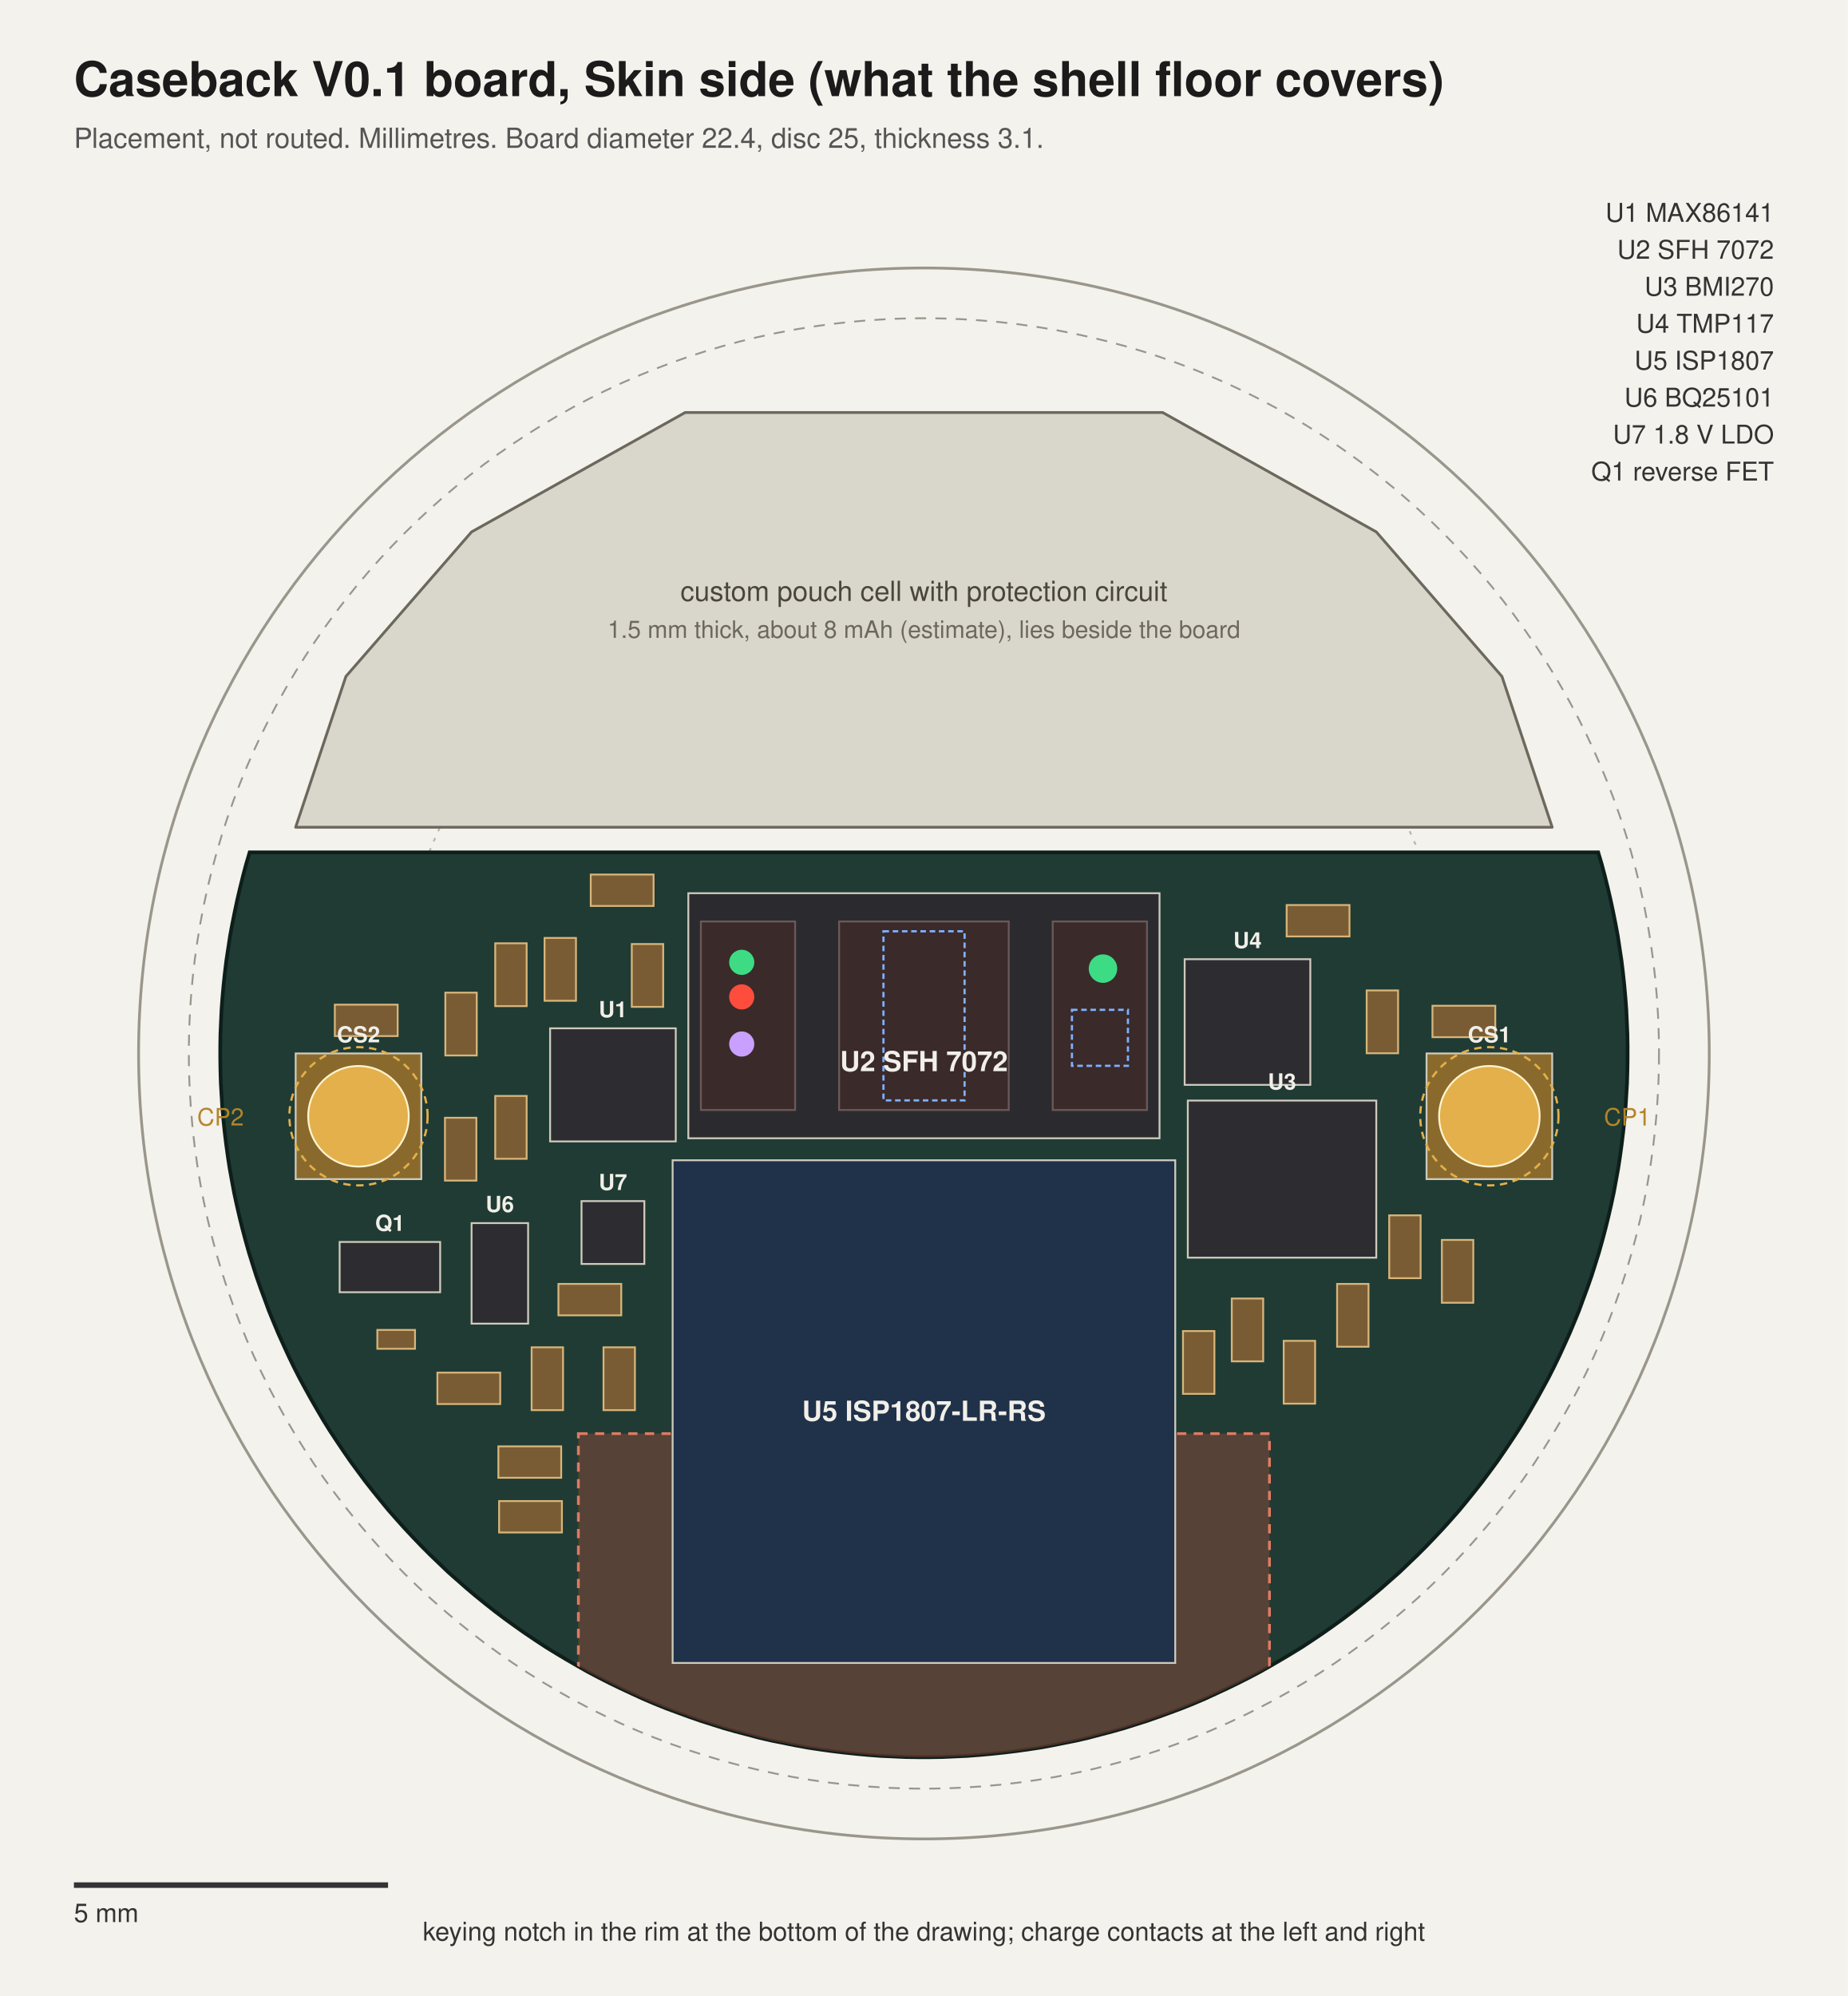
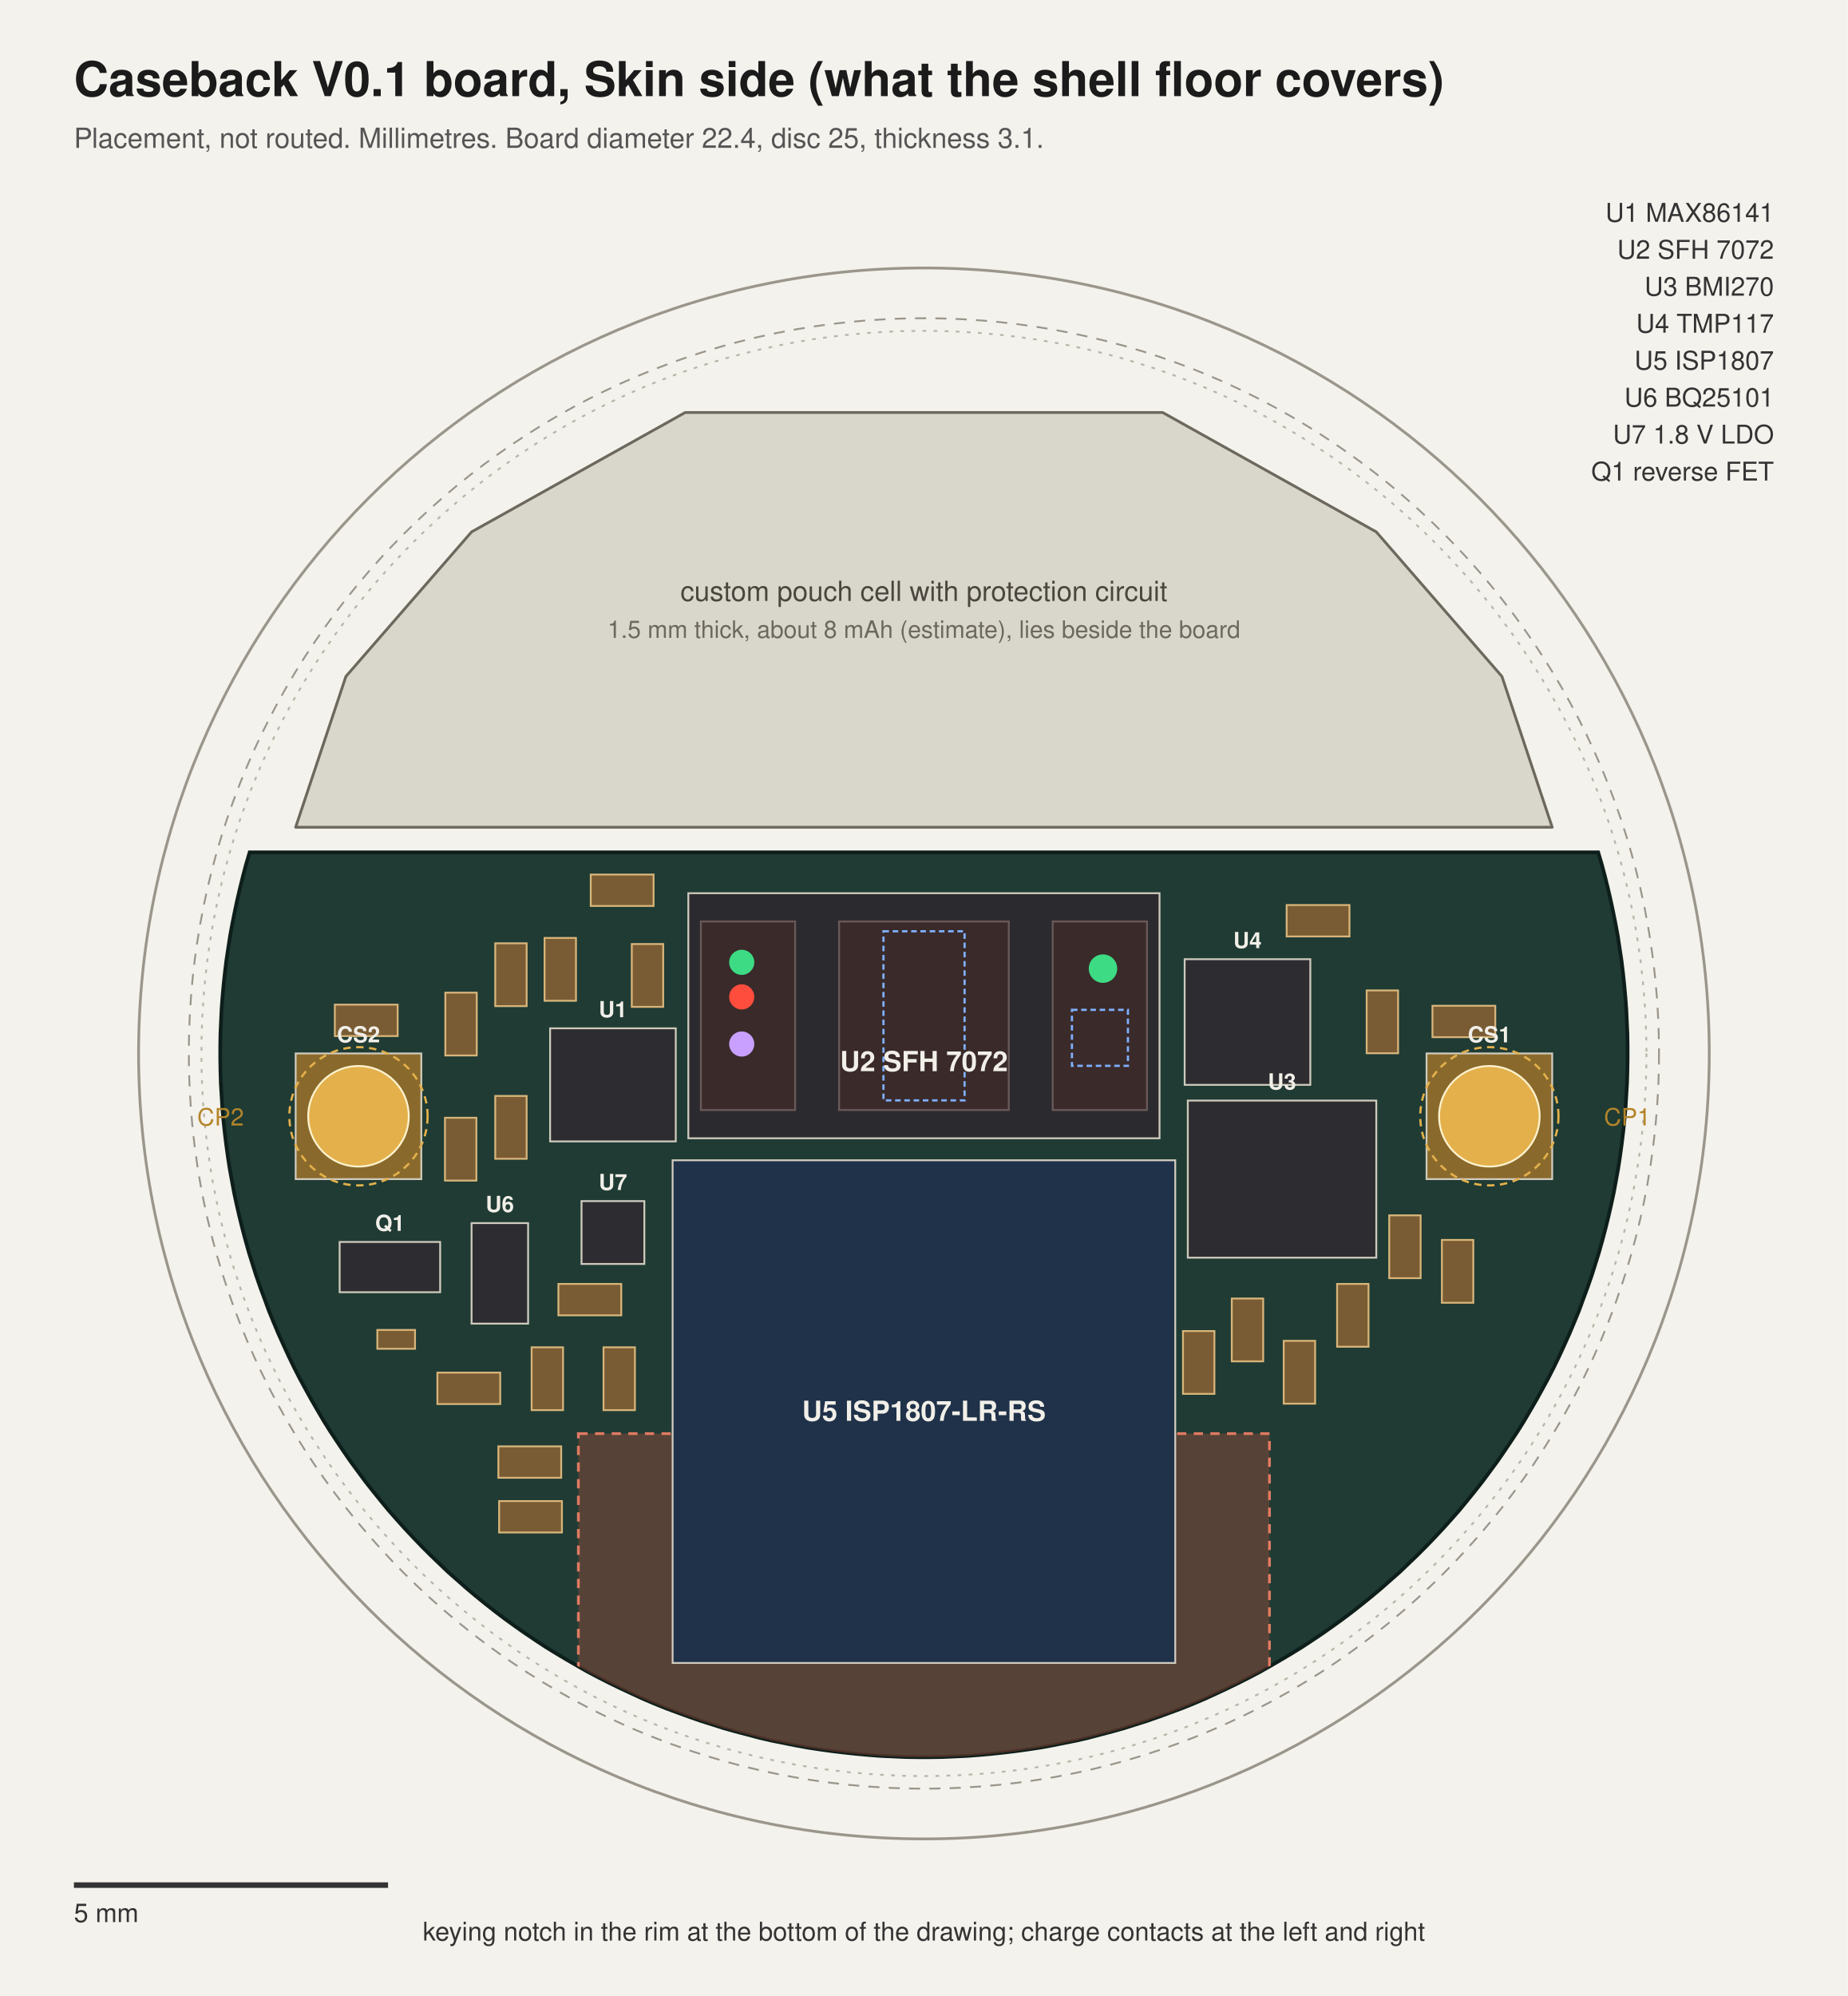
<svg xmlns="http://www.w3.org/2000/svg" width="1000" height="1080" viewBox="0 0 1000 1080" font-family="Helvetica, Arial, sans-serif">
  <rect width="1000" height="1080" fill="#f4f2ec" />
  <text x="40" y="52" font-size="26" font-weight="bold" fill="#1b1b1b">Caseback V0.1 board, Skin side (what the shell floor covers)</text>
  <text x="40" y="80" font-size="15" fill="#555">Placement, not routed. Millimetres. Board diameter 22.4, disc 25, thickness 3.1.</text>
  <circle cx="500.0" cy="570.0" r="425.0" fill="none" stroke="#9a968c" stroke-width="1.5" />
  <circle cx="500.0" cy="570.0" r="397.8" fill="none" stroke="#9a968c" stroke-width="1" stroke-dasharray="6 5" />
-   <circle cx="500.0" cy="570.0" r="289.0" fill="none" stroke="#b9b5a8" stroke-width="1" stroke-dasharray="2 4" />
+   <circle cx="500.0" cy="570.0" r="391.0" fill="none" stroke="#b9b5a8" stroke-width="1" stroke-dasharray="2 4" />
  <path d="M135.1 461.2 L133.2 467.6 L131.5 474.0 L129.9 480.5 L128.4 486.9 L127.0 493.5 L125.7 500.0 L124.5 506.5 L123.5 513.1 L122.5 519.7 L121.7 526.3 L121.0 532.9 L120.4 539.5 L119.9 546.2 L119.6 552.8 L119.3 559.5 L119.2 566.1 L119.2 572.8 L119.3 579.4 L119.5 586.1 L119.9 592.7 L120.3 599.3 L120.9 606.0 L121.6 612.6 L122.4 619.2 L123.3 625.8 L124.3 632.3 L125.5 638.9 L126.7 645.4 L128.1 651.9 L129.6 658.4 L131.2 664.9 L132.9 671.3 L134.7 677.7 L136.7 684.1 L138.7 690.4 L140.9 696.7 L143.2 702.9 L145.5 709.2 L148.0 715.3 L150.6 721.5 L153.3 727.5 L156.1 733.6 L159.0 739.6 L162.0 745.5 L165.2 751.4 L168.4 757.2 L171.7 762.9 L175.1 768.7 L178.6 774.3 L182.3 779.9 L186.0 785.4 L189.8 790.9 L193.7 796.2 L197.7 801.6 L201.8 806.8 L206.0 812.0 L210.2 817.1 L214.6 822.1 L219.0 827.0 L223.6 831.9 L228.2 836.7 L232.9 841.4 L237.7 846.0 L242.5 850.6 L247.5 855.0 L252.5 859.4 L257.6 863.7 L262.8 867.9 L268.0 872.0 L273.3 876.0 L278.7 879.9 L284.1 883.7 L289.6 887.4 L295.2 891.1 L300.9 894.6 L306.6 898.0 L312.3 901.3 L318.1 904.6 L324.0 907.7 L329.9 910.7 L335.9 913.6 L341.9 916.4 L348.0 919.2 L354.1 921.8 L360.3 924.3 L366.5 926.6 L372.8 928.9 L379.1 931.1 L385.4 933.1 L391.7 935.1 L398.1 936.9 L404.6 938.6 L411.0 940.3 L417.5 941.8 L424.0 943.1 L430.5 944.4 L437.1 945.6 L443.7 946.6 L450.2 947.5 L456.9 948.3 L463.5 949.0 L470.1 949.6 L476.7 950.1 L483.4 950.4 L490.0 950.7 L496.7 950.8 L503.3 950.8 L510.0 950.7 L516.6 950.4 L523.3 950.1 L529.9 949.6 L536.5 949.0 L543.1 948.3 L549.8 947.5 L556.3 946.6 L562.9 945.6 L569.5 944.4 L576.0 943.1 L582.5 941.8 L589.0 940.3 L595.4 938.6 L601.9 936.9 L608.3 935.1 L614.6 933.1 L620.9 931.1 L627.2 928.9 L633.5 926.6 L639.7 924.3 L645.9 921.8 L652.0 919.2 L658.1 916.4 L664.1 913.6 L670.1 910.7 L676.0 907.7 L681.9 904.6 L687.7 901.3 L693.4 898.0 L699.1 894.6 L704.8 891.1 L710.4 887.4 L715.9 883.7 L721.3 879.9 L726.7 876.0 L732.0 872.0 L737.2 867.9 L742.4 863.7 L747.5 859.4 L752.5 855.0 L757.5 850.6 L762.3 846.0 L767.1 841.4 L771.8 836.7 L776.4 831.9 L781.0 827.0 L785.4 822.1 L789.8 817.1 L794.0 812.0 L798.2 806.8 L802.3 801.6 L806.3 796.2 L810.2 790.9 L814.0 785.4 L817.7 779.9 L821.4 774.3 L824.9 768.7 L828.3 762.9 L831.6 757.2 L834.8 751.4 L838.0 745.5 L841.0 739.6 L843.9 733.6 L846.7 727.5 L849.4 721.5 L852.0 715.3 L854.5 709.2 L856.8 702.9 L859.1 696.7 L861.3 690.4 L863.3 684.1 L865.3 677.7 L867.1 671.3 L868.8 664.9 L870.4 658.4 L871.9 651.9 L873.3 645.4 L874.5 638.9 L875.7 632.3 L876.7 625.8 L877.6 619.2 L878.4 612.6 L879.1 606.0 L879.7 599.3 L880.1 592.7 L880.5 586.1 L880.7 579.4 L880.8 572.8 L880.8 566.1 L880.7 559.5 L880.4 552.8 L880.1 546.2 L879.6 539.5 L879.0 532.9 L878.3 526.3 L877.5 519.7 L876.5 513.1 L875.5 506.5 L874.3 500.0 L873.0 493.5 L871.6 486.9 L870.1 480.5 L868.5 474.0 L866.8 467.6 L864.9 461.2 Z" fill="#1f3b34" stroke="#0e1f1b" stroke-width="2" />
  <path d="M840.0 447.6 L160.0 447.6 L187.2 366.0 L255.2 287.8 L370.8 223.2 L629.2 223.2 L744.8 287.8 L812.8 366.0 Z" fill="#d9d6cc" stroke="#6c685d" stroke-width="1.5" stroke-linejoin="round" />
  <text x="500.0" y="325.15" font-size="15" fill="#4a463d" text-anchor="middle">custom pouch cell with protection circuit</text>
  <text x="500.0" y="345.15" font-size="13" fill="#6c685d" text-anchor="middle">1.5 mm thick, about 8 mAh (estimate), lies beside the board</text>
  <clipPath id="board-clip">
    <path d="M135.1 461.2 L133.2 467.6 L131.5 474.0 L129.9 480.5 L128.4 486.9 L127.0 493.5 L125.7 500.0 L124.5 506.5 L123.5 513.1 L122.5 519.7 L121.7 526.3 L121.0 532.9 L120.4 539.5 L119.9 546.2 L119.6 552.8 L119.3 559.5 L119.2 566.1 L119.2 572.8 L119.3 579.4 L119.5 586.1 L119.9 592.7 L120.3 599.3 L120.9 606.0 L121.6 612.6 L122.4 619.2 L123.3 625.8 L124.3 632.3 L125.5 638.9 L126.7 645.4 L128.1 651.9 L129.6 658.4 L131.2 664.9 L132.9 671.3 L134.7 677.7 L136.7 684.1 L138.7 690.4 L140.9 696.7 L143.2 702.9 L145.5 709.2 L148.0 715.3 L150.6 721.5 L153.3 727.5 L156.1 733.6 L159.0 739.6 L162.0 745.5 L165.2 751.4 L168.4 757.2 L171.7 762.9 L175.1 768.7 L178.6 774.3 L182.3 779.9 L186.0 785.4 L189.8 790.9 L193.7 796.2 L197.7 801.6 L201.8 806.8 L206.0 812.0 L210.2 817.1 L214.6 822.1 L219.0 827.0 L223.6 831.9 L228.2 836.7 L232.9 841.4 L237.7 846.0 L242.5 850.6 L247.5 855.0 L252.5 859.4 L257.6 863.7 L262.8 867.9 L268.0 872.0 L273.3 876.0 L278.7 879.9 L284.1 883.7 L289.6 887.4 L295.2 891.1 L300.9 894.6 L306.6 898.0 L312.3 901.3 L318.1 904.6 L324.0 907.7 L329.9 910.7 L335.9 913.6 L341.9 916.4 L348.0 919.2 L354.1 921.8 L360.3 924.3 L366.5 926.6 L372.8 928.9 L379.1 931.1 L385.4 933.1 L391.7 935.1 L398.1 936.9 L404.6 938.6 L411.0 940.3 L417.5 941.8 L424.0 943.1 L430.5 944.4 L437.1 945.6 L443.7 946.6 L450.2 947.5 L456.9 948.3 L463.5 949.0 L470.1 949.6 L476.7 950.1 L483.4 950.4 L490.0 950.7 L496.7 950.8 L503.3 950.8 L510.0 950.7 L516.6 950.4 L523.3 950.1 L529.9 949.6 L536.5 949.0 L543.1 948.3 L549.8 947.5 L556.3 946.6 L562.9 945.6 L569.5 944.4 L576.0 943.1 L582.5 941.8 L589.0 940.3 L595.4 938.6 L601.9 936.9 L608.3 935.1 L614.6 933.1 L620.9 931.1 L627.2 928.9 L633.5 926.6 L639.7 924.3 L645.9 921.8 L652.0 919.2 L658.1 916.4 L664.1 913.6 L670.1 910.7 L676.0 907.7 L681.9 904.6 L687.7 901.3 L693.4 898.0 L699.1 894.6 L704.8 891.1 L710.4 887.4 L715.9 883.7 L721.3 879.9 L726.7 876.0 L732.0 872.0 L737.2 867.9 L742.4 863.7 L747.5 859.4 L752.5 855.0 L757.5 850.6 L762.3 846.0 L767.1 841.4 L771.8 836.7 L776.4 831.9 L781.0 827.0 L785.4 822.1 L789.8 817.1 L794.0 812.0 L798.2 806.8 L802.3 801.6 L806.3 796.2 L810.2 790.9 L814.0 785.4 L817.7 779.9 L821.4 774.3 L824.9 768.7 L828.3 762.9 L831.6 757.2 L834.8 751.4 L838.0 745.5 L841.0 739.6 L843.9 733.6 L846.7 727.5 L849.4 721.5 L852.0 715.3 L854.5 709.2 L856.8 702.9 L859.1 696.7 L861.3 690.4 L863.3 684.1 L865.3 677.7 L867.1 671.3 L868.8 664.9 L870.4 658.4 L871.9 651.9 L873.3 645.4 L874.5 638.9 L875.7 632.3 L876.7 625.8 L877.6 619.2 L878.4 612.6 L879.1 606.0 L879.7 599.3 L880.1 592.7 L880.5 586.1 L880.7 579.4 L880.8 572.8 L880.8 566.1 L880.7 559.5 L880.4 552.8 L880.1 546.2 L879.6 539.5 L879.0 532.9 L878.3 526.3 L877.5 519.7 L876.5 513.1 L875.5 506.5 L874.3 500.0 L873.0 493.5 L871.6 486.9 L870.1 480.5 L868.5 474.0 L866.8 467.6 L864.9 461.2 Z" />
  </clipPath>
  <g clip-path="url(#board-clip)">
    <rect x="313.0" y="775.7" width="374.0" height="185.3" fill="#c4523b" fill-opacity="0.34" stroke="#e07a62" stroke-width="1.5" stroke-dasharray="5 4" />
  </g>
  <text x="500.0" y="842.0" font-size="13" fill="#f2c7bd" text-anchor="middle">antenna keep-out</text>
  <rect x="372.5" y="483.3" width="255.0" height="132.6" fill="#2b2b2f" stroke="#cfcabd" stroke-width="1" />
  <rect x="297.7" y="556.4" width="68.0" height="61.2" fill="#2d2d31" stroke="#cfcabd" stroke-width="1" />
  <rect x="641.1" y="519.0" width="68.0" height="68.0" fill="#2d2d31" stroke="#cfcabd" stroke-width="1" />
  <rect x="642.8" y="595.5" width="102.0" height="85.0" fill="#2d2d31" stroke="#cfcabd" stroke-width="1" />
  <rect x="364.0" y="627.8" width="272.0" height="272.0" fill="#20324a" stroke="#cfcabd" stroke-width="1" />
  <rect x="255.2" y="661.8" width="30.6" height="54.4" fill="#2d2d31" stroke="#cfcabd" stroke-width="1" />
  <rect x="314.7" y="649.9" width="34.0" height="34.0" fill="#2d2d31" stroke="#cfcabd" stroke-width="1" />
  <rect x="183.8" y="672.0" width="54.4" height="27.2" fill="#2d2d31" stroke="#cfcabd" stroke-width="1" />
  <rect x="772.0" y="570.0" width="68.0" height="68.0" fill="#8a6a2c" stroke="#cfcabd" stroke-width="1" />
  <rect x="160.0" y="570.0" width="68.0" height="68.0" fill="#8a6a2c" stroke="#cfcabd" stroke-width="1" />
  <rect x="341.9" y="510.8" width="17.0" height="34.0" fill="#7a5c34" stroke="#d8b57a" stroke-width="1" />
  <rect x="294.7" y="507.5" width="17.0" height="34.0" fill="#7a5c34" stroke="#d8b57a" stroke-width="1" />
  <rect x="268.0" y="593.0" width="17.0" height="34.0" fill="#7a5c34" stroke="#d8b57a" stroke-width="1" />
  <rect x="268.0" y="510.4" width="17.0" height="34.0" fill="#7a5c34" stroke="#d8b57a" stroke-width="1" />
  <rect x="302.2" y="694.7" width="34.0" height="17.0" fill="#7a5c34" stroke="#d8b57a" stroke-width="1" />
  <rect x="240.8" y="604.8" width="17.0" height="34.0" fill="#7a5c34" stroke="#d8b57a" stroke-width="1" />
  <rect x="241.0" y="537.1" width="17.0" height="34.0" fill="#7a5c34" stroke="#d8b57a" stroke-width="1" />
  <rect x="319.7" y="473.2" width="34.0" height="17.0" fill="#7a5c34" stroke="#d8b57a" stroke-width="1" />
  <rect x="739.6" y="535.9" width="17.0" height="34.0" fill="#7a5c34" stroke="#d8b57a" stroke-width="1" />
  <rect x="696.3" y="489.7" width="34.0" height="17.0" fill="#7a5c34" stroke="#d8b57a" stroke-width="1" />
  <rect x="775.2" y="544.2" width="34.0" height="17.0" fill="#7a5c34" stroke="#d8b57a" stroke-width="1" />
  <rect x="780.3" y="670.9" width="17.0" height="34.0" fill="#7a5c34" stroke="#d8b57a" stroke-width="1" />
  <rect x="751.8" y="657.6" width="17.0" height="34.0" fill="#7a5c34" stroke="#d8b57a" stroke-width="1" />
  <rect x="723.6" y="694.7" width="17.0" height="34.0" fill="#7a5c34" stroke="#d8b57a" stroke-width="1" />
  <rect x="287.7" y="729.0" width="17.0" height="34.0" fill="#7a5c34" stroke="#d8b57a" stroke-width="1" />
  <rect x="236.7" y="742.7" width="34.0" height="17.0" fill="#7a5c34" stroke="#d8b57a" stroke-width="1" />
  <rect x="181.2" y="543.6" width="34.0" height="17.0" fill="#7a5c34" stroke="#d8b57a" stroke-width="1" />
  <rect x="269.7" y="782.6" width="34.0" height="17.0" fill="#7a5c34" stroke="#d8b57a" stroke-width="1" />
  <rect x="270.1" y="812.2" width="34.0" height="17.0" fill="#7a5c34" stroke="#d8b57a" stroke-width="1" />
  <rect x="640.2" y="720.2" width="17.0" height="34.0" fill="#7a5c34" stroke="#d8b57a" stroke-width="1" />
  <rect x="666.6" y="702.6" width="17.0" height="34.0" fill="#7a5c34" stroke="#d8b57a" stroke-width="1" />
  <rect x="694.7" y="725.5" width="17.0" height="34.0" fill="#7a5c34" stroke="#d8b57a" stroke-width="1" />
  <rect x="326.6" y="729.0" width="17.0" height="34.0" fill="#7a5c34" stroke="#d8b57a" stroke-width="1" />
  <rect x="204.2" y="719.6" width="20.4" height="10.2" fill="#7a5c34" stroke="#d8b57a" stroke-width="1" />
  <rect x="569.7" y="498.6" width="51.0" height="102.0" fill="#3a2a2a" stroke="#6b5959" stroke-width="1" />
  <rect x="454.1" y="498.6" width="91.8" height="102.0" fill="#3a2a2a" stroke="#6b5959" stroke-width="1" />
  <rect x="379.3" y="498.6" width="51.0" height="102.0" fill="#3a2a2a" stroke="#6b5959" stroke-width="1" />
  <circle cx="596.9" cy="524.1" r="7.7" fill="#3DDC84" />
  <rect x="580.1" y="546.4" width="30.3" height="30.3" fill="none" stroke="#7fb0ff" stroke-width="1.2" stroke-dasharray="3 2" />
  <rect x="478.1" y="503.9" width="43.9" height="91.5" fill="none" stroke="#7fb0ff" stroke-width="1.2" stroke-dasharray="3 2" />
  <circle cx="401.4" cy="520.7" r="6.8" fill="#3DDC84" />
  <circle cx="401.4" cy="539.4" r="6.8" fill="#FF4D3D" />
  <circle cx="401.4" cy="564.9" r="6.8" fill="#c9a0ff" />
  <circle cx="806.0" cy="604.0" r="27.2" fill="#e3b04b" stroke="#fff3cf" stroke-width="1" />
  <circle cx="194.0" cy="604.0" r="27.2" fill="#e3b04b" stroke="#fff3cf" stroke-width="1" />
  <circle cx="806.0" cy="604.0" r="37.4" fill="none" stroke="#e3b04b" stroke-width="1.2" stroke-dasharray="4 3" />
  <text x="868.0" y="609.0" font-size="13" fill="#b4852a" text-anchor="start">CP1</text>
  <circle cx="194.0" cy="604.0" r="37.4" fill="none" stroke="#e3b04b" stroke-width="1.2" stroke-dasharray="4 3" />
  <text x="132.0" y="609.0" font-size="13" fill="#b4852a" text-anchor="end">CP2</text>
  <text x="500.0" y="579.6" font-size="15" font-weight="bold" fill="#f1efe8" text-anchor="middle">U2 SFH 7072</text>
  <text x="331.7" y="550.4" font-size="12" font-weight="bold" fill="#f1efe8" text-anchor="middle">U1</text>
  <text x="675.1" y="513.0" font-size="12" font-weight="bold" fill="#f1efe8" text-anchor="middle">U4</text>
  <text x="693.8" y="589.5" font-size="12" font-weight="bold" fill="#f1efe8" text-anchor="middle">U3</text>
  <text x="500.0" y="768.8" font-size="15" font-weight="bold" fill="#f1efe8" text-anchor="middle">U5 ISP1807-LR-RS</text>
  <text x="270.5" y="655.8" font-size="12" font-weight="bold" fill="#f1efe8" text-anchor="middle">U6</text>
  <text x="331.7" y="643.9" font-size="12" font-weight="bold" fill="#f1efe8" text-anchor="middle">U7</text>
  <text x="211.0" y="666.0" font-size="12" font-weight="bold" fill="#f1efe8" text-anchor="middle">Q1</text>
  <text x="806.0" y="564.0" font-size="12" font-weight="bold" fill="#f1efe8" text-anchor="middle">CS1</text>
  <text x="194.0" y="564.0" font-size="12" font-weight="bold" fill="#f1efe8" text-anchor="middle">CS2</text>
  <line x1="40" y1="1020" x2="210.0" y2="1020" stroke="#333" stroke-width="3" />
  <text x="40" y="1040" font-size="14" fill="#333">5 mm</text>
  <text x="500.0" y="1050" font-size="14" fill="#333" text-anchor="middle">keying notch in the rim at the bottom of the drawing; charge contacts at the left and right</text>
  <text x="960" y="120" font-size="14" fill="#333" text-anchor="end">U1  MAX86141</text>
  <text x="960" y="140" font-size="14" fill="#333" text-anchor="end">U2  SFH 7072</text>
  <text x="960" y="160" font-size="14" fill="#333" text-anchor="end">U3  BMI270</text>
  <text x="960" y="180" font-size="14" fill="#333" text-anchor="end">U4  TMP117</text>
  <text x="960" y="200" font-size="14" fill="#333" text-anchor="end">U5  ISP1807</text>
  <text x="960" y="220" font-size="14" fill="#333" text-anchor="end">U6  BQ25101</text>
  <text x="960" y="240" font-size="14" fill="#333" text-anchor="end">U7  1.8 V LDO</text>
  <text x="960" y="260" font-size="14" fill="#333" text-anchor="end">Q1  reverse FET</text>
</svg>
